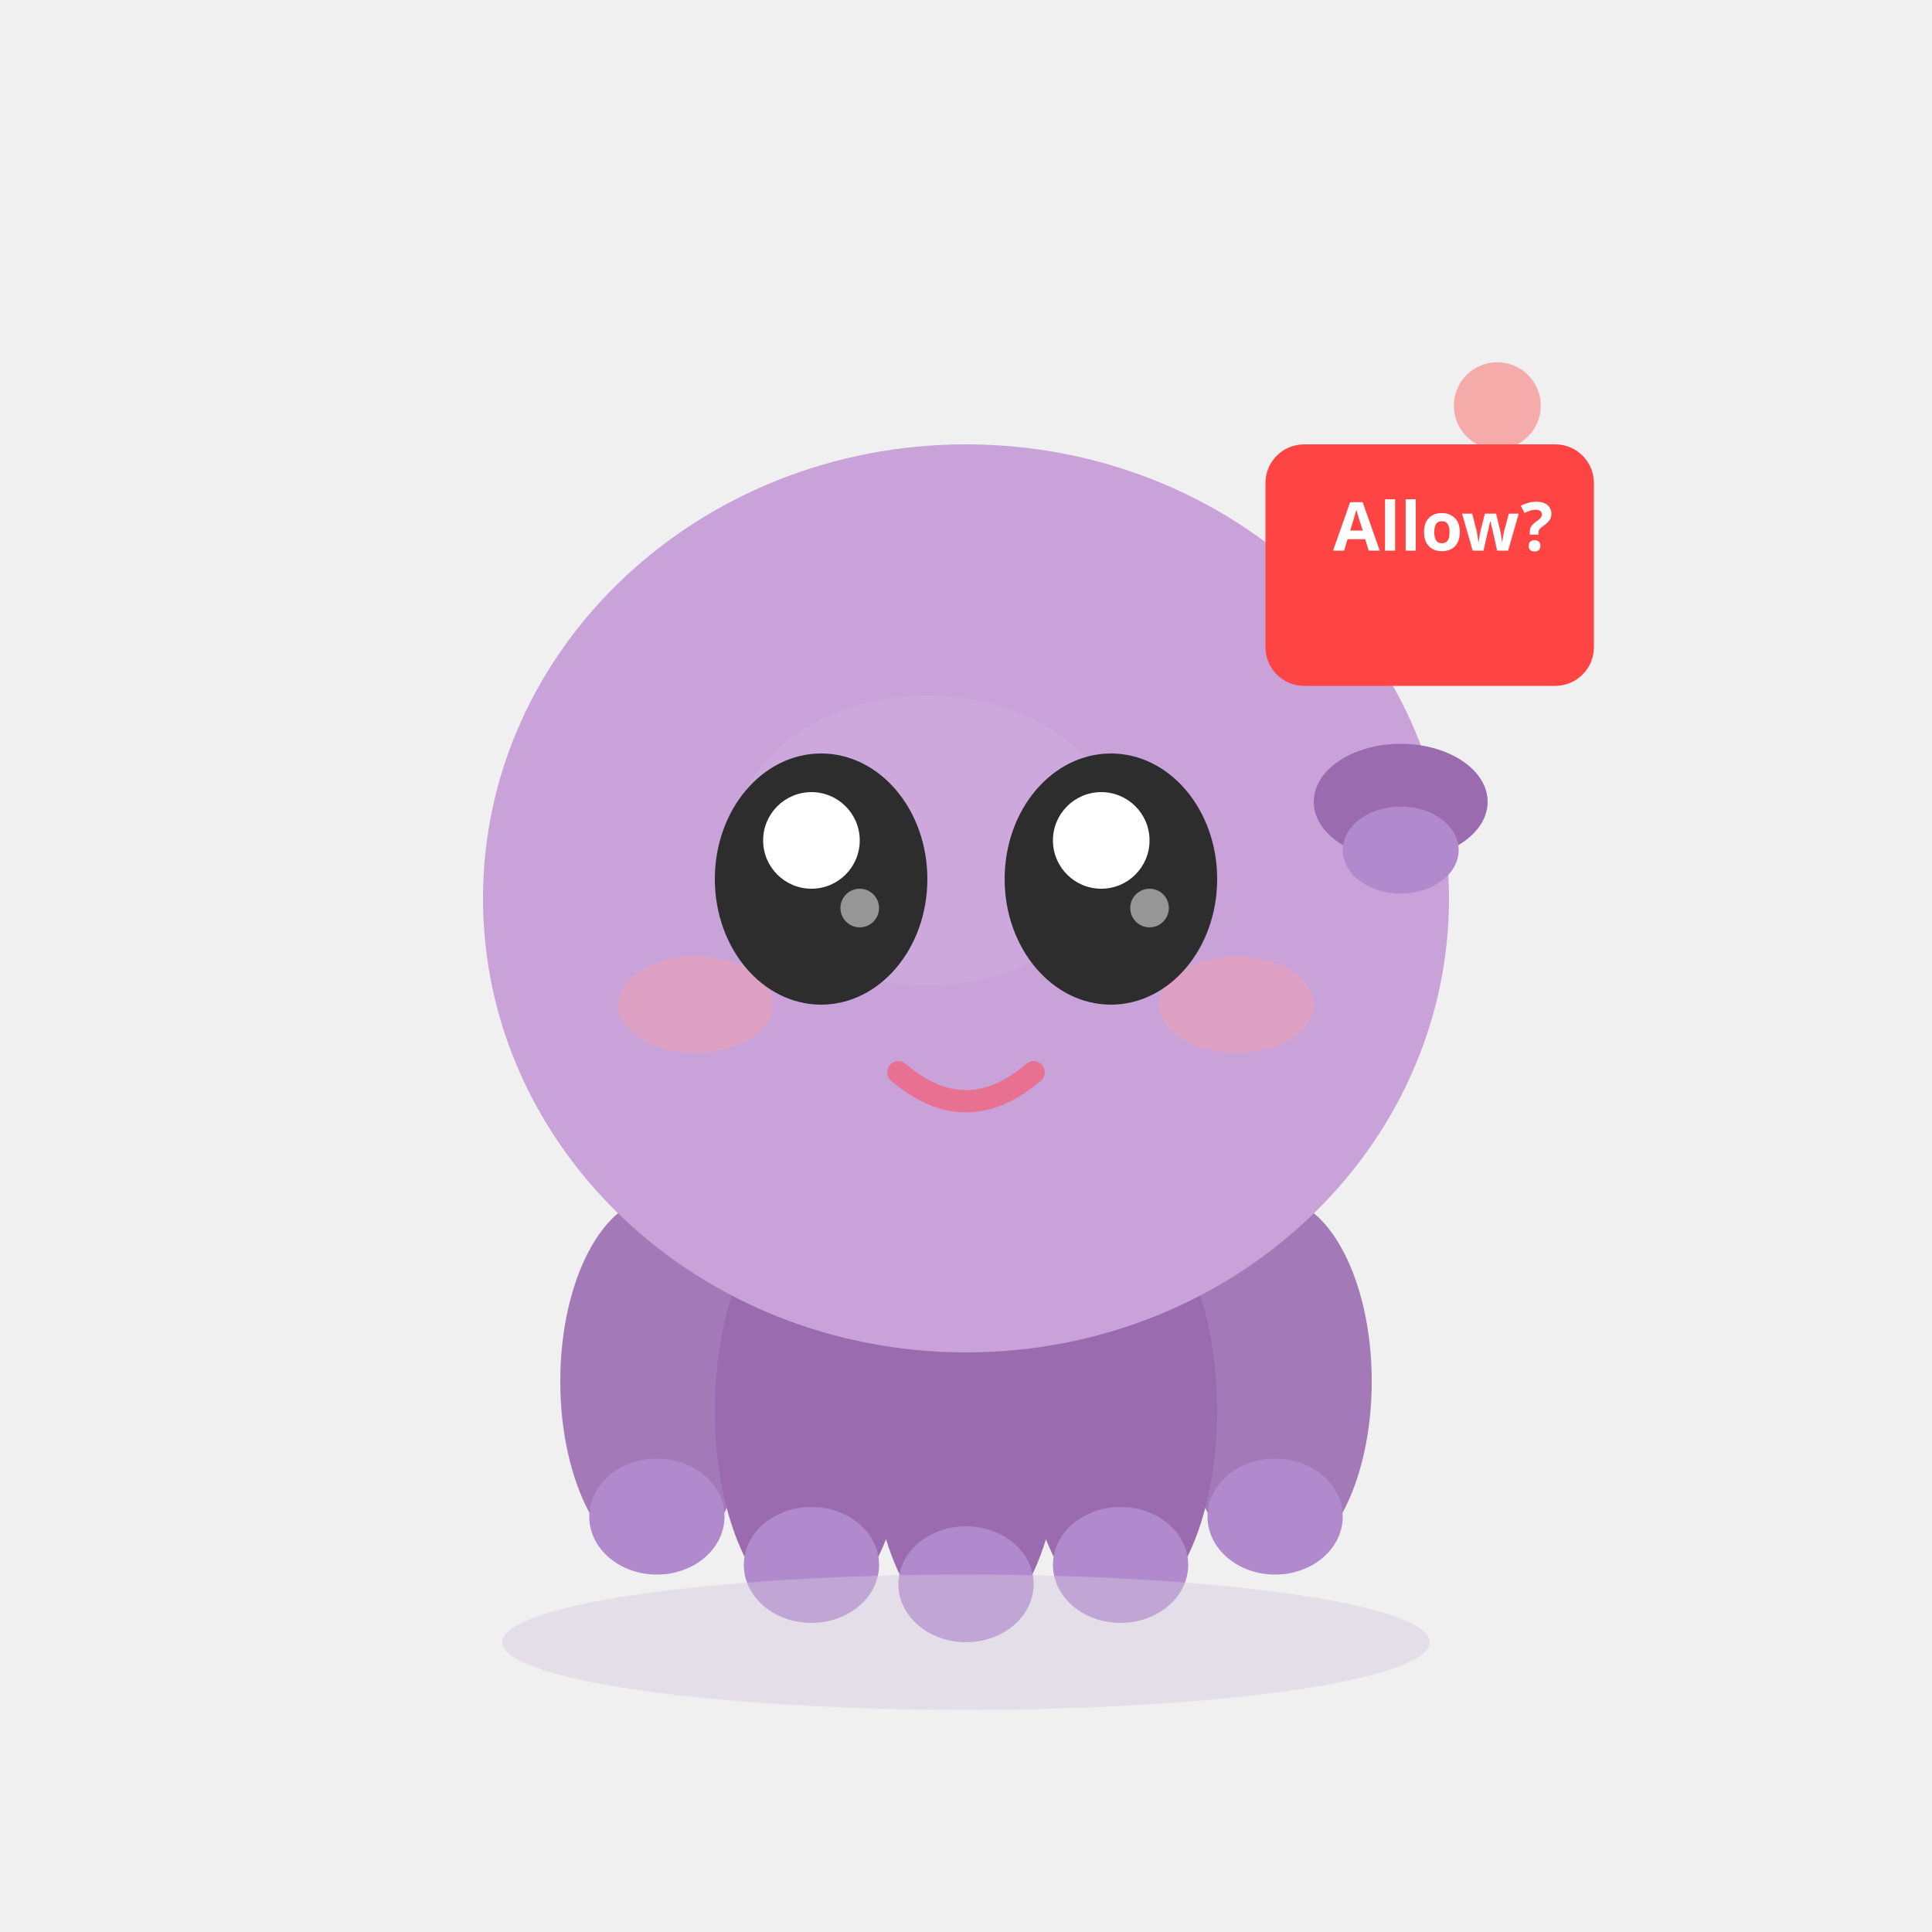
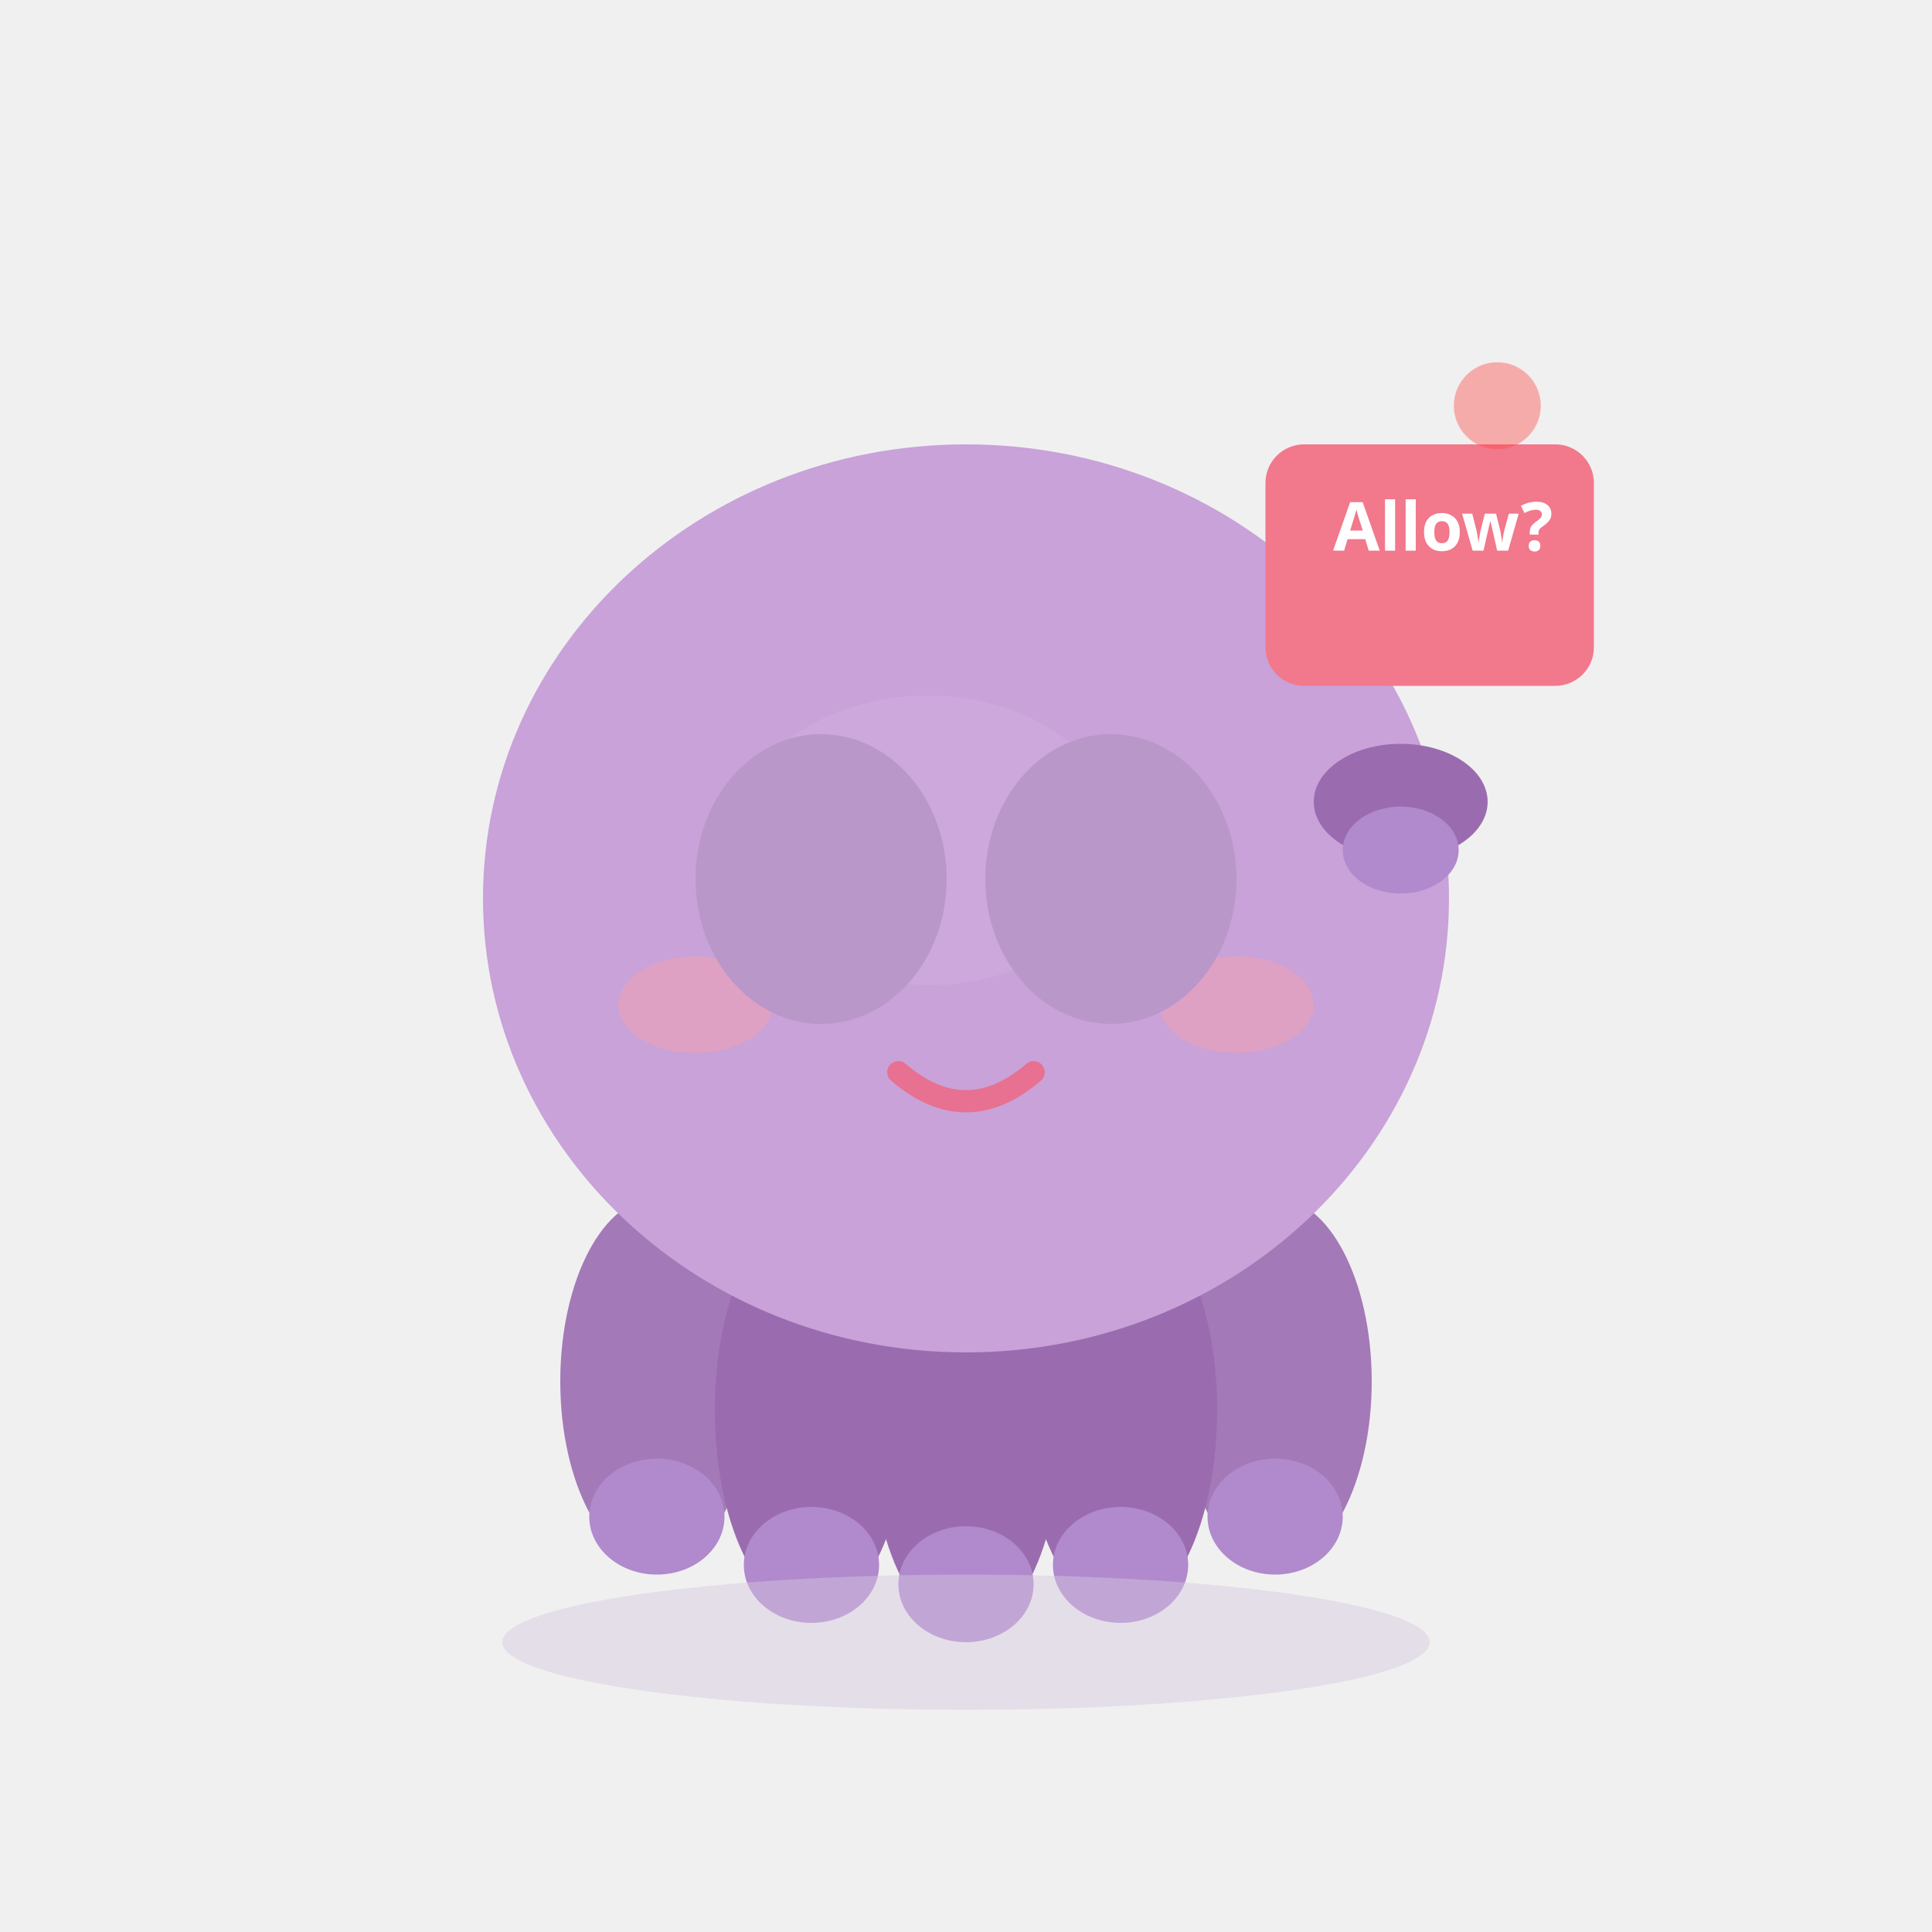
<svg xmlns="http://www.w3.org/2000/svg" viewBox="0 0 200 200" width="200" height="200">
  <style>
- @keyframes breatheSlow{0%,100%{transform:translateY(0)}50%{transform:translateY(-2px)}}
- @keyframes float{0%,100%{transform:translateY(0) rotate(0deg)}50%{transform:translateY(-5px) rotate(1deg)}}
- @keyframes wobble{0%,100%{transform:rotate(0deg)}25%{transform:rotate(-3deg)}75%{transform:rotate(3deg)}}
- @keyframes shakeHard{0%,100%{transform:translate(0,0)}20%{transform:translate(-3px,1px)}40%{transform:translate(3px,-1px)}60%{transform:translate(-2px,2px)}80%{transform:translate(2px,-1px)}}
- @keyframes pulse{0%,100%{opacity:0.4}50%{opacity:1}}
- @keyframes zz{0%{opacity:0;transform:translate(0,0) scale(0.5)}50%{opacity:1;transform:translate(8px,-15px) scale(1)}100%{opacity:0;transform:translate(16px,-30px) scale(0.8)}}
- @keyframes ink{0%{opacity:0;transform:scale(0)}50%{opacity:0.7;transform:scale(1.2)}100%{opacity:0;transform:scale(1.5)}}
- @keyframes smoke{0%{opacity:0.6;transform:translateY(0) scale(1)}100%{opacity:0;transform:translateY(-25px) scale(1.5)}}
- @keyframes bounce{0%,100%{transform:translateY(0)}30%{transform:translateY(-6px)}60%{transform:translateY(-2px)}}
- @keyframes glow{0%,100%{filter:brightness(1)}50%{filter:brightness(1.15)}}
- @keyframes breathe{0%,100%{transform:translateY(0)}50%{transform:translateY(-3px)}}
- @keyframes shake{0%,100%{transform:translateX(0)}25%{transform:translateX(-2px)}75%{transform:translateX(2px)}}
+ @keyframes breathe{0%,100%{transform:translateY(0) scale(1,1)}50%{transform:translateY(-1.6px) scale(1.012,1.022)}}
+ @keyframes breatheSlow{0%,100%{transform:translateY(0) scale(1,1)}50%{transform:translateY(-1.1px) scale(1.008,1.016)}}
+ @keyframes breatheDeep{0%,100%{transform:translateY(0) scale(1,1)}48%{transform:translateY(-2.3px) scale(1.016,1.03)}}
+ @keyframes float{0%,100%{transform:translateY(0) rotate(0deg)}50%{transform:translateY(-3.4px) rotate(.8deg)}}
+ @keyframes wobble{0%,100%{transform:rotate(0deg)}30%{transform:rotate(-1.8deg)}70%{transform:rotate(1.8deg)}}
+ @keyframes sway{0%,100%{transform:rotate(-2.6deg)}50%{transform:rotate(2.6deg)}}
+ @keyframes shake{0%,100%{transform:translate(0,0) rotate(0deg)}20%{transform:translate(-1.8px,.4px) rotate(-.7deg)}45%{transform:translate(1.8px,-.4px) rotate(.7deg)}70%{transform:translate(-1px,.3px) rotate(-.4deg)}}
+ @keyframes shakeHard{0%,100%{transform:translate(0,0) rotate(0deg)}18%{transform:translate(-2.6px,.8px) rotate(-1.4deg)}42%{transform:translate(2.6px,-.8px) rotate(1.4deg)}66%{transform:translate(-1.6px,1px) rotate(-.9deg)}86%{transform:translate(1.6px,-1px) rotate(.9deg)}}
+ @keyframes bounce{0%,100%{transform:translateY(0) scale(1,1)}16%{transform:translateY(.8px) scale(1.035,.965)}44%{transform:translateY(-5.5px) scale(.98,1.035)}70%{transform:translateY(.5px) scale(1.028,.975)}88%{transform:translateY(-1.2px) scale(.995,1.005)}}
+ @keyframes wave{0%,100%{transform:rotate(0deg)}50%{transform:rotate(13deg)}}
+ @keyframes pulse{0%,100%{opacity:.45;transform:scale(.82)}50%{opacity:1;transform:scale(1.12)}}
+ @keyframes glow{0%,100%{filter:brightness(1) saturate(1)}50%{filter:brightness(1.09) saturate(1.05)}}
+ @keyframes typepress{0%,100%{transform:translateY(0)}50%{transform:translateY(1.6px)}}
+ @keyframes zz{0%{opacity:0;transform:translate(0,2px) scale(.55)}35%{opacity:.95;transform:translate(3px,-7px) scale(.9)}75%{opacity:.5;transform:translate(6px,-15px) scale(1)}100%{opacity:0;transform:translate(9px,-22px) scale(1.05)}}
+ @keyframes ink{0%{opacity:0;transform:scale(.25)}35%{opacity:.85;transform:scale(1)}100%{opacity:0;transform:scale(1.55)}}
+ @keyframes smoke{0%{opacity:.5;transform:translateY(0) scale(.75)}100%{opacity:0;transform:translateY(-18px) scale(1.5)}}
+ @keyframes look{0%,100%{transform:translateX(-1.4px)}50%{transform:translateX(1.4px)}}
+ @keyframes blink{0%,90%,100%{transform:scaleY(0)}91.5%{transform:scaleY(1)}93%{transform:scaleY(0)}94.2%{transform:scaleY(.5)}95.4%{transform:scaleY(0)}}
+ @keyframes tentacle{0%,100%{transform:rotate(-4.2deg) translateY(0)}50%{transform:rotate(4.2deg) translateY(1.1px)}}
+ @keyframes tentacleMini{0%,100%{transform:rotate(-8deg) translateY(0)}50%{transform:rotate(8deg) translateY(1px)}}
+ @keyframes swayTentacle{0%,100%{transform:rotate(-7deg)}50%{transform:rotate(7deg)}}
</style>
-   <g style="animation:bounce 2s ease-in-out infinite">
+   <g style="transform-origin:100px 133px;animation:bounce 1.5s ease-in-out infinite">
    <g transform="translate(100,133)">
-       <ellipse cx="-32" cy="10" rx="10" ry="19" fill="#9B6BB0" opacity="0.9" />
-       <ellipse cx="-32" cy="24" rx="7" ry="6" fill="#B08ACC" />
-       <ellipse cx="-16" cy="13" rx="10" ry="21" fill="#9B6BB0" />
-       <ellipse cx="-16" cy="29" rx="7" ry="6" fill="#B08ACC" />
-       <ellipse cx="0" cy="14" rx="10" ry="22" fill="#9B6BB0" />
-       <ellipse cx="0" cy="31" rx="7" ry="6" fill="#B08ACC" />
-       <ellipse cx="16" cy="13" rx="10" ry="21" fill="#9B6BB0" />
-       <ellipse cx="16" cy="29" rx="7" ry="6" fill="#B08ACC" />
-       <ellipse cx="32" cy="10" rx="10" ry="19" fill="#9B6BB0" opacity="0.9" />
-       <ellipse cx="32" cy="24" rx="7" ry="6" fill="#B08ACC" />
+       <g style="transform-origin:-32.00px -7.00px;animation:tentacle 3.4s ease-in-out infinite;animation-delay:0s">
+         <ellipse cx="-32" cy="10" rx="10" ry="19" fill="#9B6BB0" opacity="0.9" />
+         <ellipse cx="-32" cy="24" rx="7" ry="6" fill="#B08ACC" />
+       </g>
+       <g style="transform-origin:-16.00px -6.00px;animation:tentacle 3.4s ease-in-out infinite;animation-delay:-0.32s">
+         <ellipse cx="-16" cy="13" rx="10" ry="21" fill="#9B6BB0" />
+         <ellipse cx="-16" cy="29" rx="7" ry="6" fill="#B08ACC" />
+       </g>
+       <g style="transform-origin:0.00px -6.00px;animation:tentacle 3.4s ease-in-out infinite;animation-delay:-0.64s">
+         <ellipse cx="0" cy="14" rx="10" ry="22" fill="#9B6BB0" />
+         <ellipse cx="0" cy="31" rx="7" ry="6" fill="#B08ACC" />
+       </g>
+       <g style="transform-origin:16.00px -6.00px;animation:tentacle 3.4s ease-in-out infinite;animation-delay:-0.96s">
+         <ellipse cx="16" cy="13" rx="10" ry="21" fill="#9B6BB0" />
+         <ellipse cx="16" cy="29" rx="7" ry="6" fill="#B08ACC" />
+       </g>
+       <g style="transform-origin:32.00px -7.00px;animation:tentacle 3.4s ease-in-out infinite;animation-delay:-1.28s">
+         <ellipse cx="32" cy="10" rx="10" ry="19" fill="#9B6BB0" opacity="0.9" />
+         <ellipse cx="32" cy="24" rx="7" ry="6" fill="#B08ACC" />
+       </g>
    </g>
    <ellipse cx="100" cy="93" rx="50" ry="47" fill="#C8A2D8" />
    <ellipse cx="96" cy="87" rx="20" ry="15" fill="#D8BAE8" opacity="0.25" />
    <ellipse cx="72" cy="104" rx="8" ry="5" fill="#F4A0B0" opacity="0.5" />
    <ellipse cx="128" cy="104" rx="8" ry="5" fill="#F4A0B0" opacity="0.5" />
    <ellipse cx="85" cy="91" rx="11" ry="13" fill="#2D2D2D" />
    <ellipse cx="84" cy="87" rx="5" ry="5" fill="#FFFFFF" />
    <ellipse cx="89" cy="94" rx="2" ry="2" fill="#FFFFFF" opacity="0.5" />
    <ellipse cx="115" cy="91" rx="11" ry="13" fill="#2D2D2D" />
    <ellipse cx="114" cy="87" rx="5" ry="5" fill="#FFFFFF" />
    <ellipse cx="119" cy="94" rx="2" ry="2" fill="#FFFFFF" opacity="0.5" />
+     <ellipse cx="85" cy="91" rx="13.00" ry="15.00" fill="#BA97C9" style="transform-origin:85px 76.00px;animation:blink 5.8s ease-in-out infinite" />
+     <ellipse cx="115" cy="91" rx="13.00" ry="15.00" fill="#BA97C9" style="transform-origin:115px 76.00px;animation:blink 5.8s ease-in-out infinite" />
    <path d="M93,111 Q100,117 107,111" stroke="#E87090" stroke-width="2.3" fill="none" stroke-linecap="round" />
  </g>
  <ellipse cx="145" cy="83" rx="9" ry="6" fill="#9B6BB0" />
  <ellipse cx="145" cy="88" rx="6" ry="4.5" fill="#B08ACC" />
-   <rect x="131" y="46" width="34" height="25" rx="4" fill="#FF4444" style="animation:glow 1.5s ease-in-out infinite" />
+   <rect x="131" y="46" width="34" height="25" rx="4" fill="#F2788C" style="animation:glow 1.5s ease-in-out infinite" />
  <text x="138" y="57" font-size="7" fill="#FFFFFF" font-weight="bold" font-family="sans-serif">Allow?</text>
  <circle cx="155" cy="42" r="4.5" fill="#FF4444" opacity="0.4" style="animation:pulse 1s ease-in-out infinite" />
  <ellipse cx="100" cy="170" rx="48" ry="7" fill="#D4C7E0" opacity="0.45" />
</svg>
